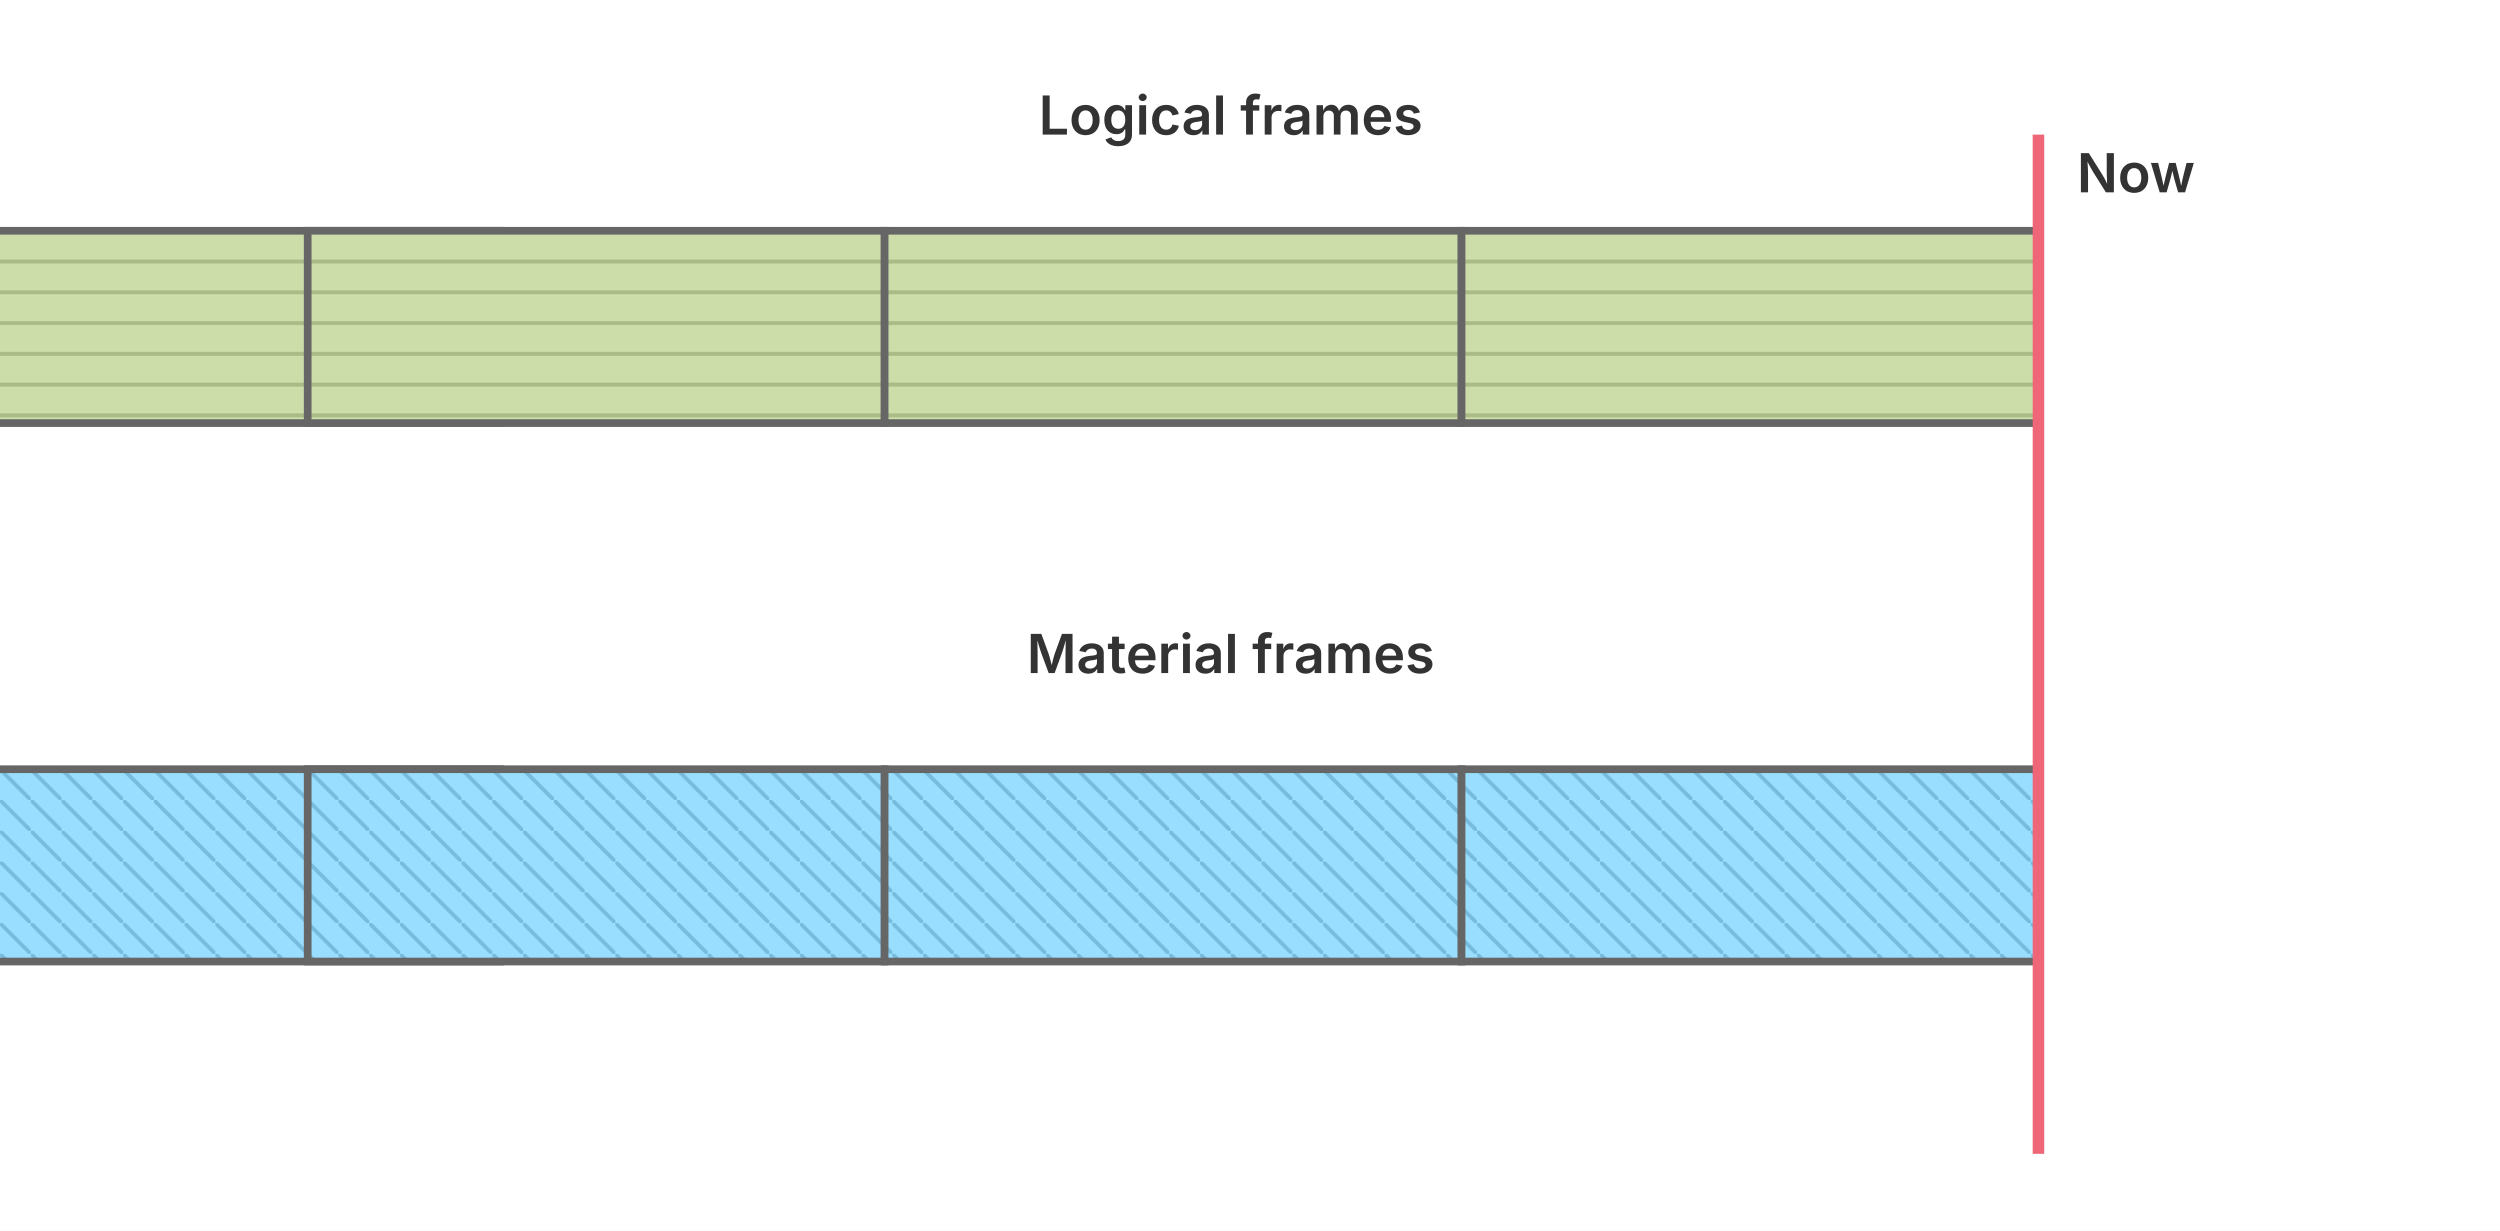
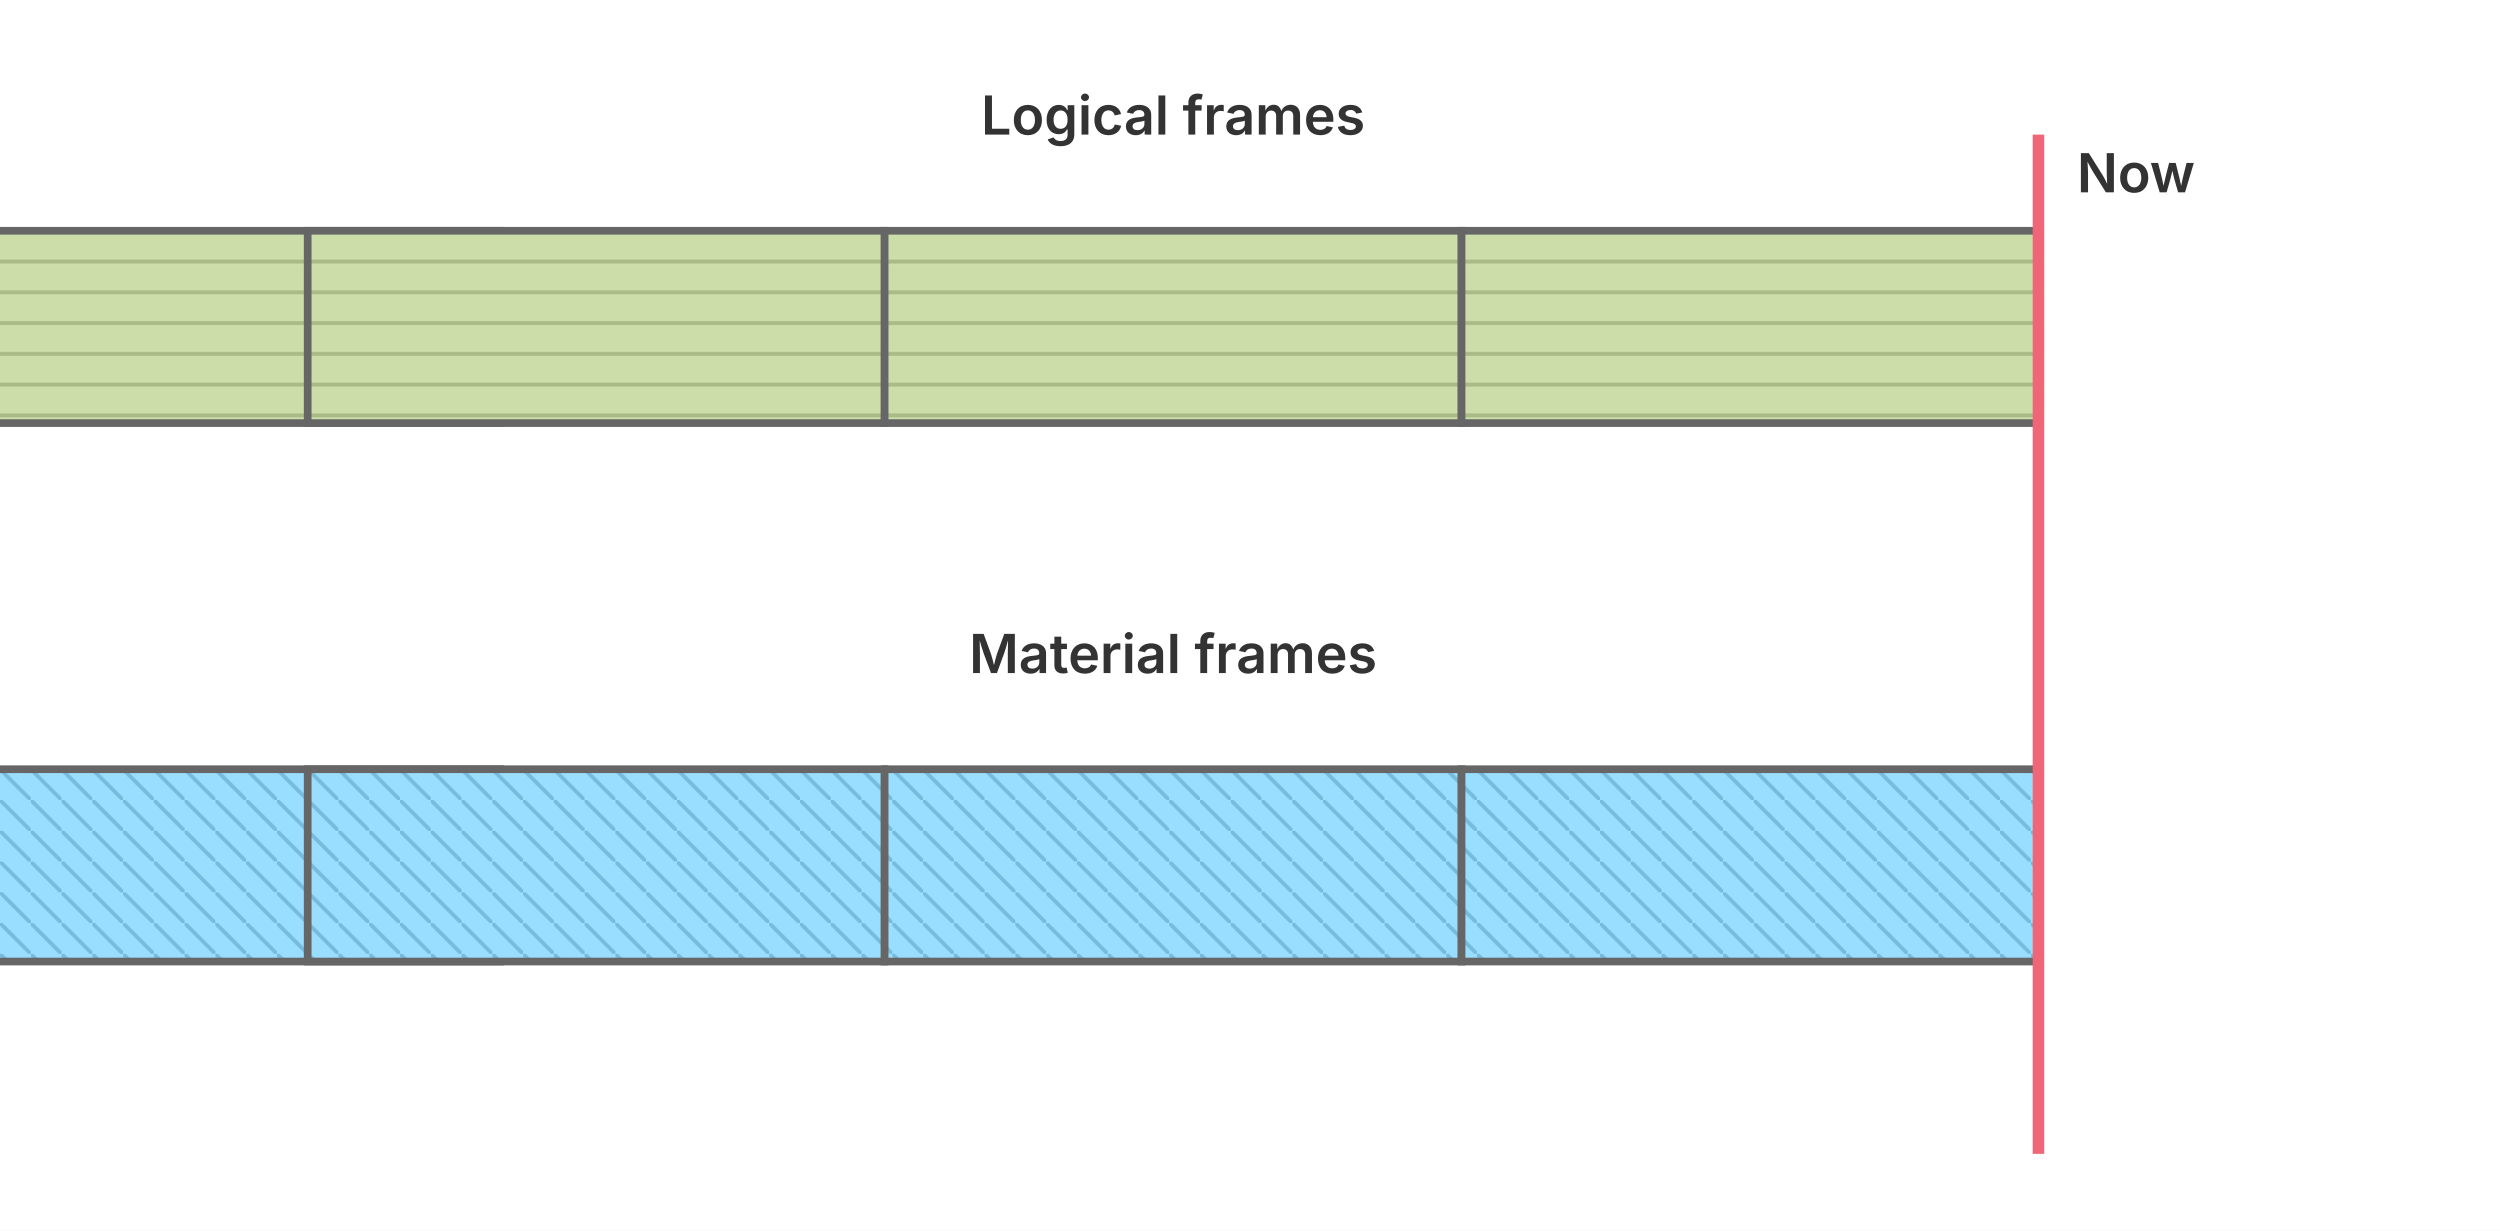
<svg xmlns="http://www.w3.org/2000/svg" width="650" height="320">
  <rect width="650" height="320" fill="#FFFFFF" />
  <defs>
    <pattern id="logical" patternUnits="userSpaceOnUse" width="8" height="8">
      <rect width="8" height="8" fill="#CCDDAA" />
      <line x1="0" y1="4" x2="8" y2="4" stroke="#AABB88" stroke-width="1" />
    </pattern>
    <pattern id="material" patternUnits="userSpaceOnUse" width="8" height="8">
      <rect width="8" height="8" fill="#99DDFF" />
      <line x1="0" y1="0" x2="8" y2="8" stroke="#77BBDD" stroke-width="1" />
    </pattern>
  </defs>
-   <text x="320" y="35" text-anchor="middle" font-family="'Inter', 'Segoe UI', system-ui, sans-serif" font-size="14" font-weight="600" fill="#333333">Logical frames</text>
+   <text x="305" y="35" text-anchor="middle" font-family="'Inter', 'Segoe UI', system-ui, sans-serif" font-size="14" font-weight="600" fill="#333333">Logical frames</text>
  <rect x="-20" y="60" width="150" height="50" fill="url(#logical)" stroke="#666666" stroke-width="2" />
  <rect x="80" y="60" width="150" height="50" fill="url(#logical)" stroke="#666666" stroke-width="2" />
  <rect x="230" y="60" width="150" height="50" fill="url(#logical)" stroke="#666666" stroke-width="2" />
  <rect x="380" y="60" width="150" height="50" fill="url(#logical)" stroke="#666666" stroke-width="2" />
-   <text x="320" y="175" text-anchor="middle" font-family="'Inter', 'Segoe UI', system-ui, sans-serif" font-size="14" font-weight="600" fill="#333333">Material frames</text>
+   <text x="305" y="175" text-anchor="middle" font-family="'Inter', 'Segoe UI', system-ui, sans-serif" font-size="14" font-weight="600" fill="#333333">Material frames</text>
  <rect x="-20" y="200" width="150" height="50" fill="url(#material)" stroke="#666666" stroke-width="2" />
  <rect x="80" y="200" width="150" height="50" fill="url(#material)" stroke="#666666" stroke-width="2" />
  <rect x="230" y="200" width="150" height="50" fill="url(#material)" stroke="#666666" stroke-width="2" />
  <rect x="380" y="200" width="150" height="50" fill="url(#material)" stroke="#666666" stroke-width="2" />
  <line x1="530" y1="35" x2="530" y2="300" stroke="#EE6677" stroke-width="3" />
  <text x="540" y="50" font-family="'Inter', 'Segoe UI', system-ui, sans-serif" font-size="14" font-weight="600" fill="#333333">Now</text>
</svg>
